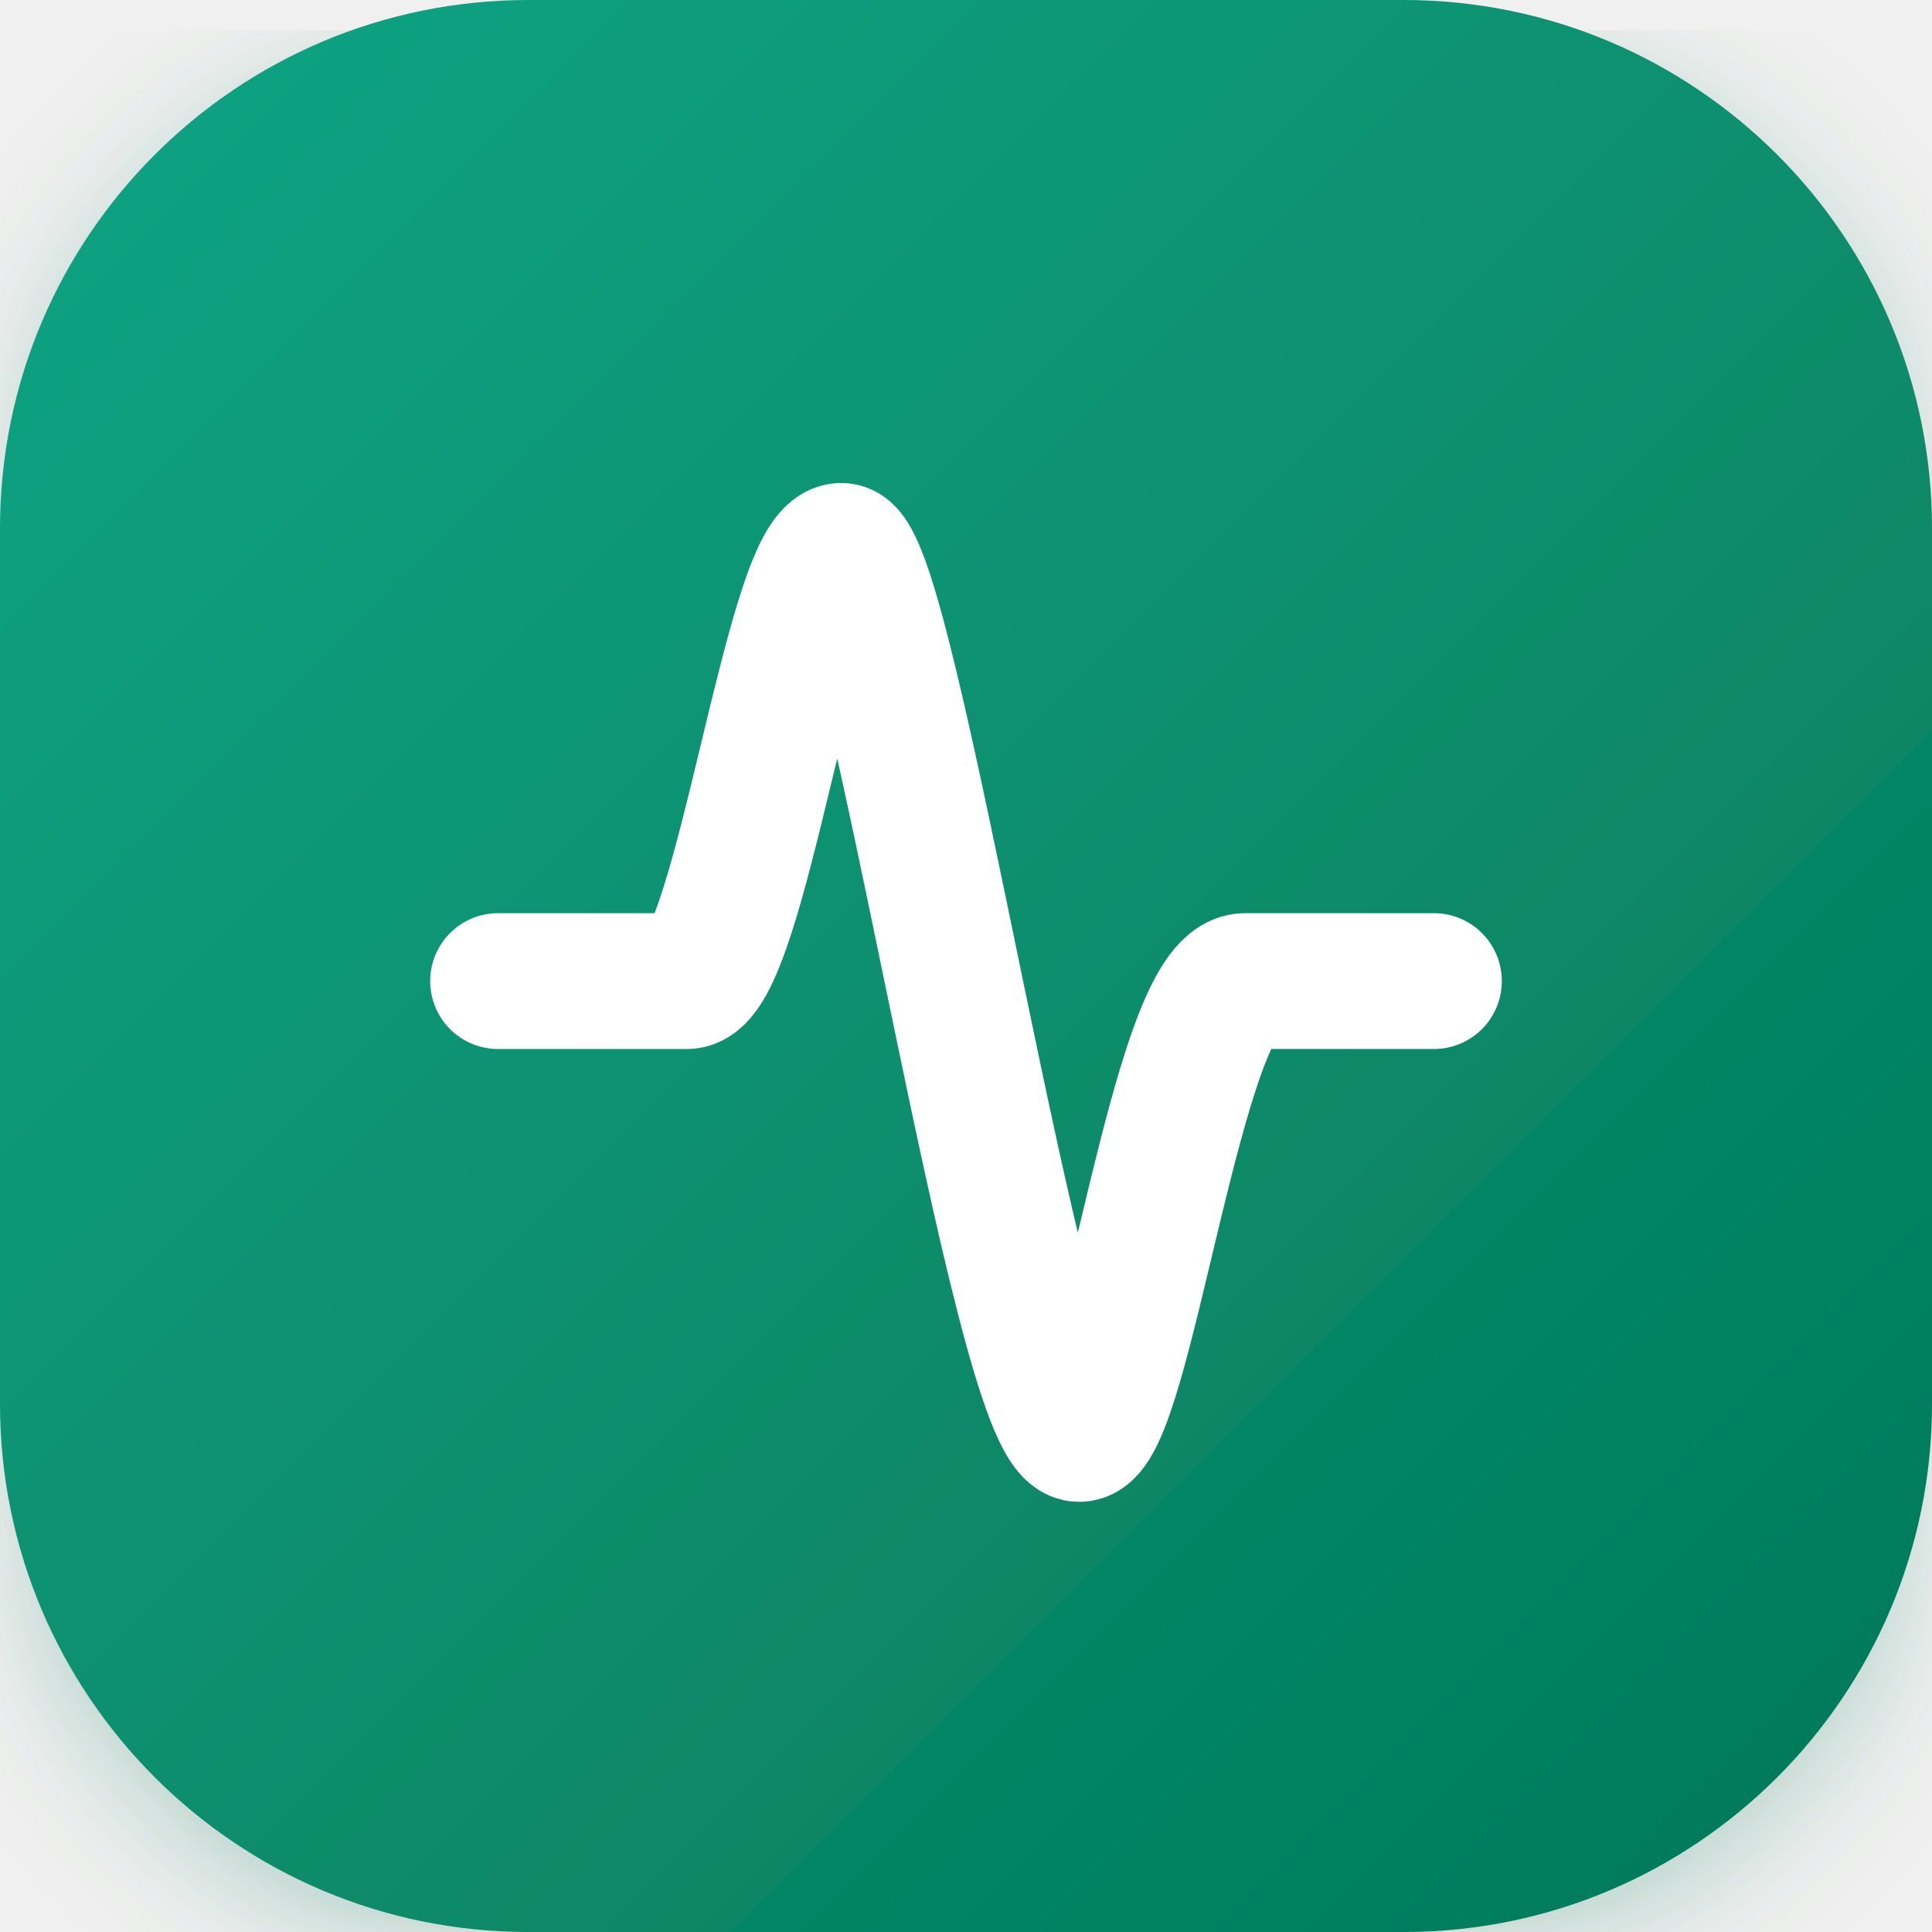
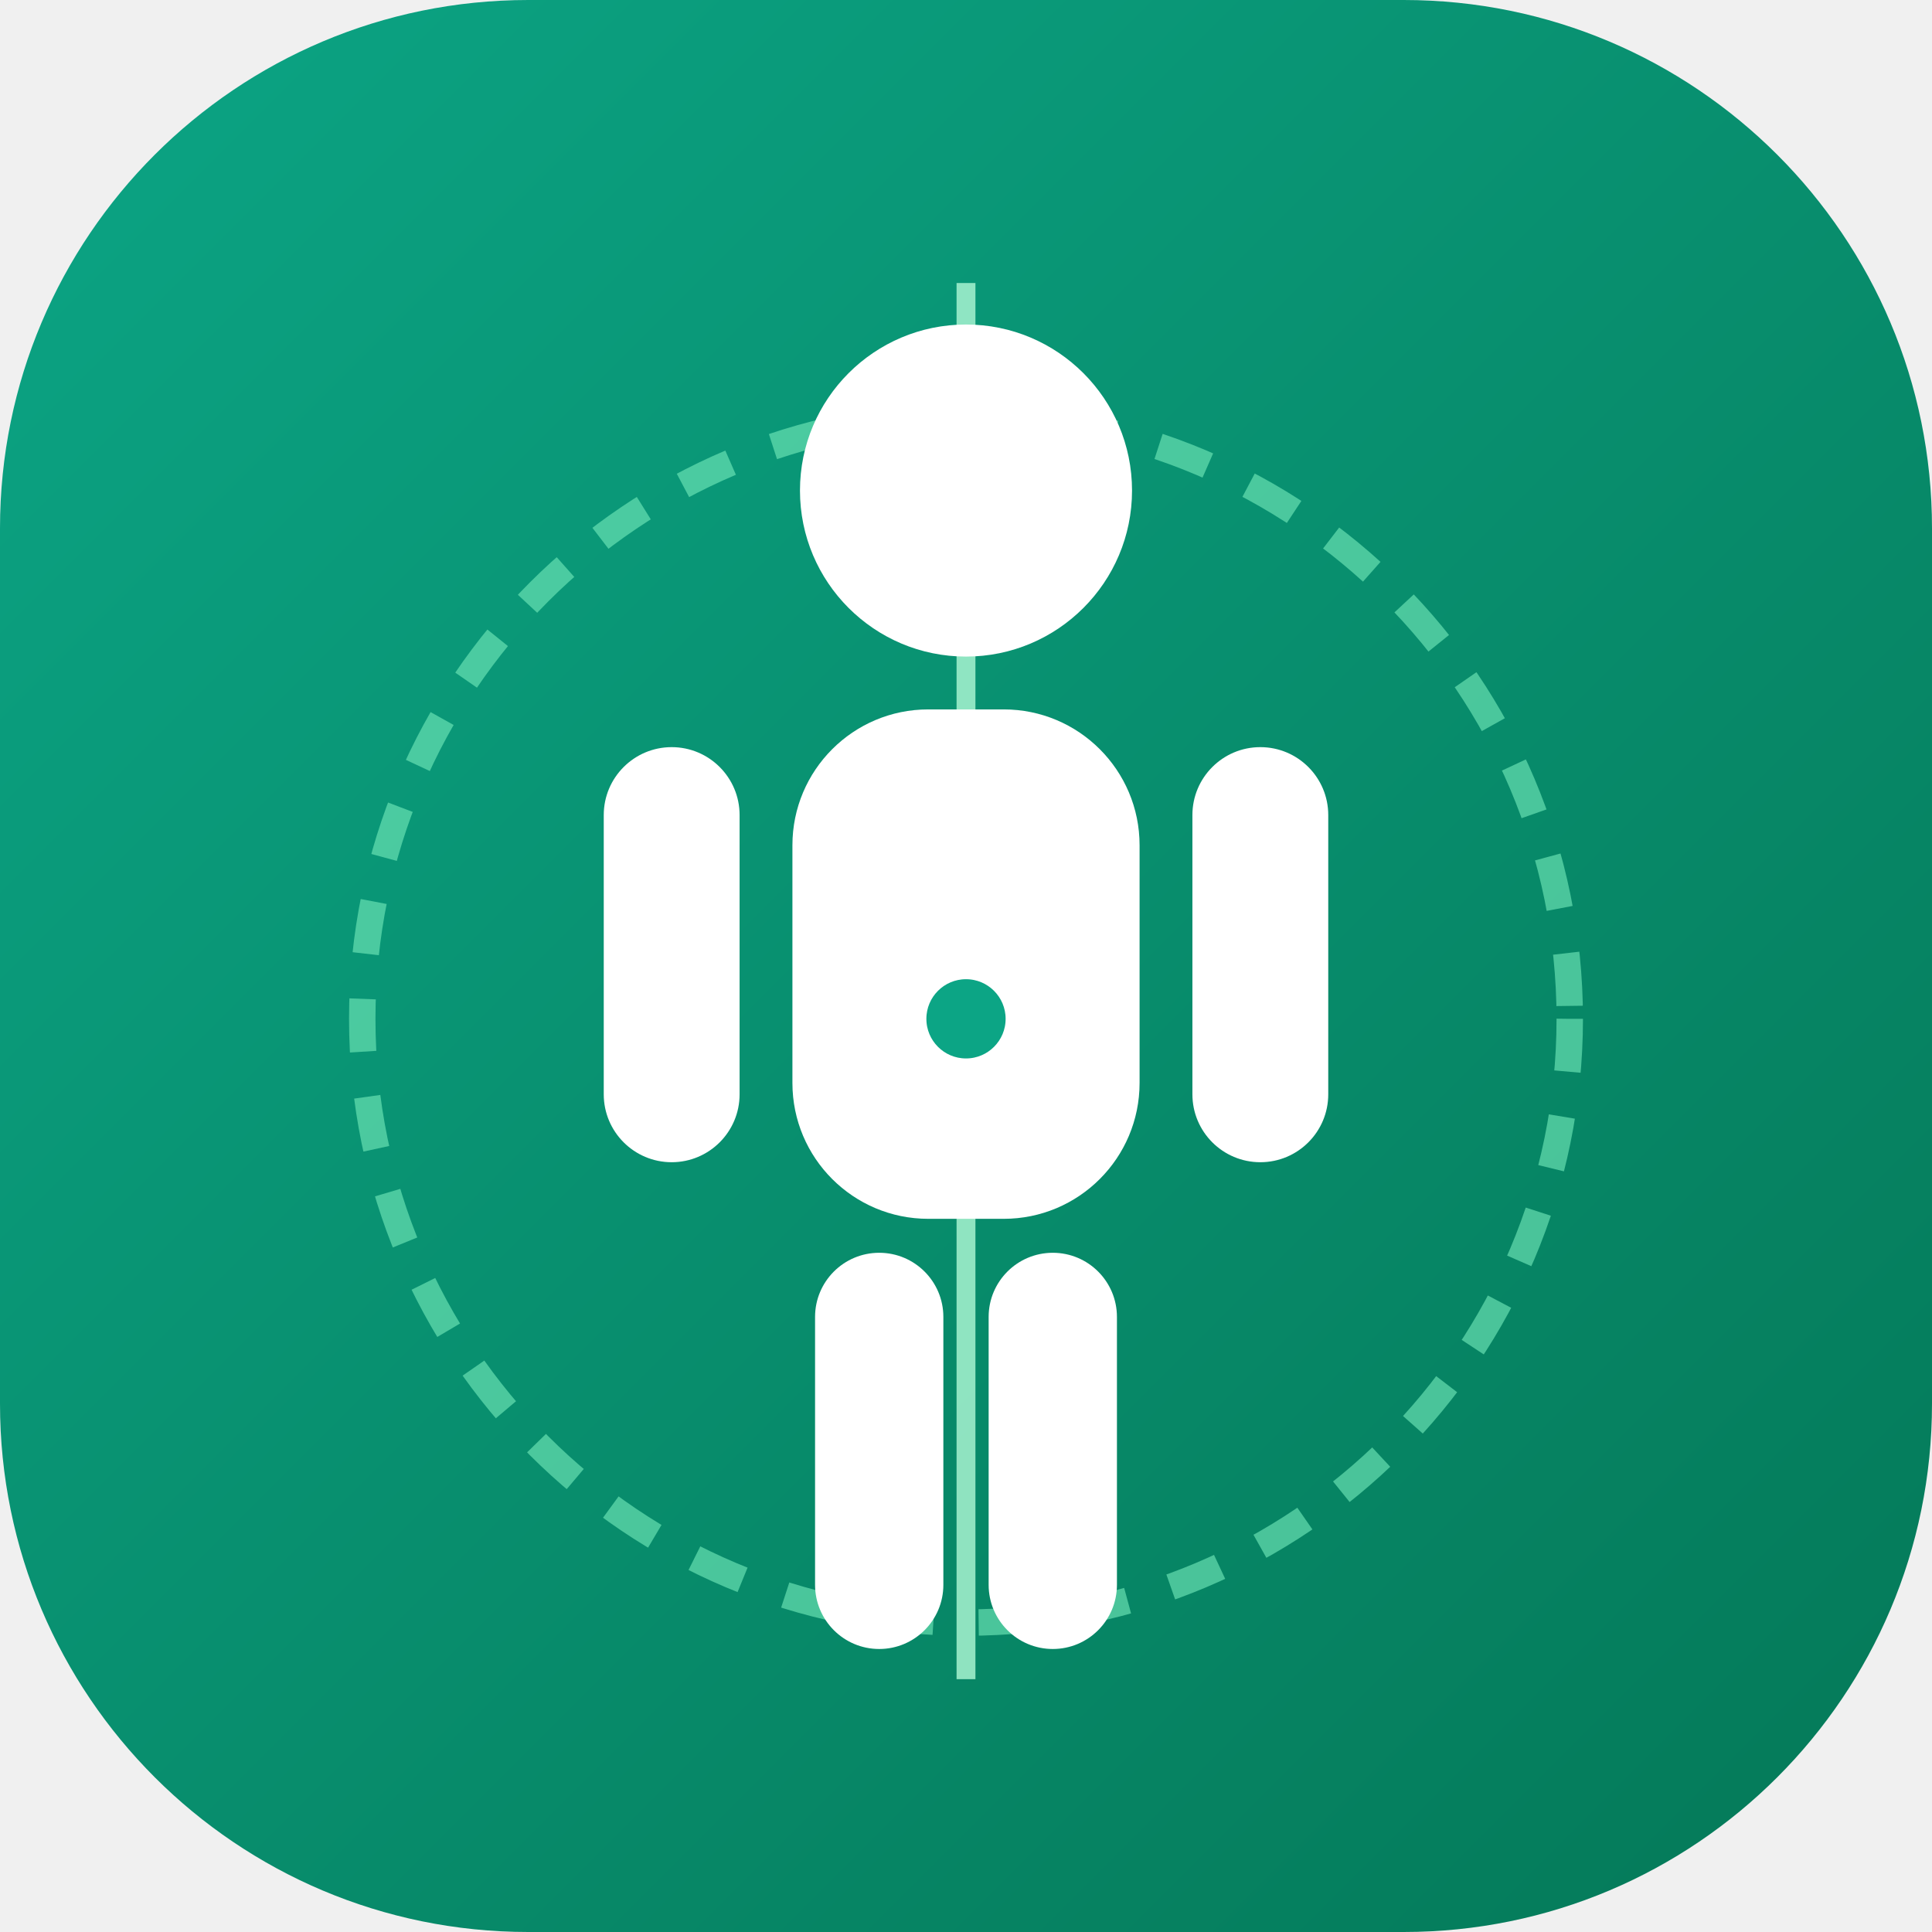
- <svg xmlns="http://www.w3.org/2000/svg" viewBox="0 0 512 512" width="100%" height="100%">
+ <svg xmlns="http://www.w3.org/2000/svg" viewBox="0 0 512 512">
  <defs>
-     <linearGradient id="alignmentGrad" x1="0%" y1="0%" x2="100%" y2="100%">
+     <linearGradient id="bgGrad3" x1="0%" y1="0%" x2="100%" y2="100%">
      <stop offset="0%" stop-color="#0ca585" />
      <stop offset="100%" stop-color="#047857" />
    </linearGradient>
-     <filter id="subtleShadow" x="-10%" y="-10%" width="120%" height="120%">
-       <feDropShadow dx="0" dy="8" stdDeviation="16" flood-color="#047857" flood-opacity="0.25" />
-     </filter>
  </defs>
-   <rect width="512" height="512" rx="140" fill="url(#alignmentGrad)" filter="url(#subtleShadow)" />
-   <path d="M 132 260 H 182 C 196 260 210 146 223 146 C 236 146 270 380 286 380 C 298 380 312 260 330 260 H 380" fill="none" stroke="#ffffff" stroke-width="36" stroke-linecap="round" stroke-linejoin="round" />
+   <rect width="512" height="512" rx="140" fill="url(#bgGrad3)" />
+   <circle cx="256" cy="270" r="160" fill="none" stroke="#6ee7b7" stroke-width="7" stroke-dasharray="14 12" opacity="0.65" />
+   <line x1="256" y1="75" x2="256" y2="445" stroke="#a7f3d0" stroke-width="5" opacity="0.85" />
+   <circle cx="256" cy="130" r="44" fill="#ffffff" />
+   <rect x="210" y="188" width="92" height="135" rx="36" fill="#ffffff" />
+   <rect x="160" y="198" width="36" height="110" rx="18" fill="#ffffff" />
+   <rect x="316" y="198" width="36" height="110" rx="18" fill="#ffffff" />
+   <rect x="216" y="332" width="34" height="105" rx="17" fill="#ffffff" />
+   <rect x="262" y="332" width="34" height="105" rx="17" fill="#ffffff" />
+   <circle cx="256" cy="270" r="12" fill="#0ca585" stroke="#ffffff" stroke-width="3" />
</svg>
